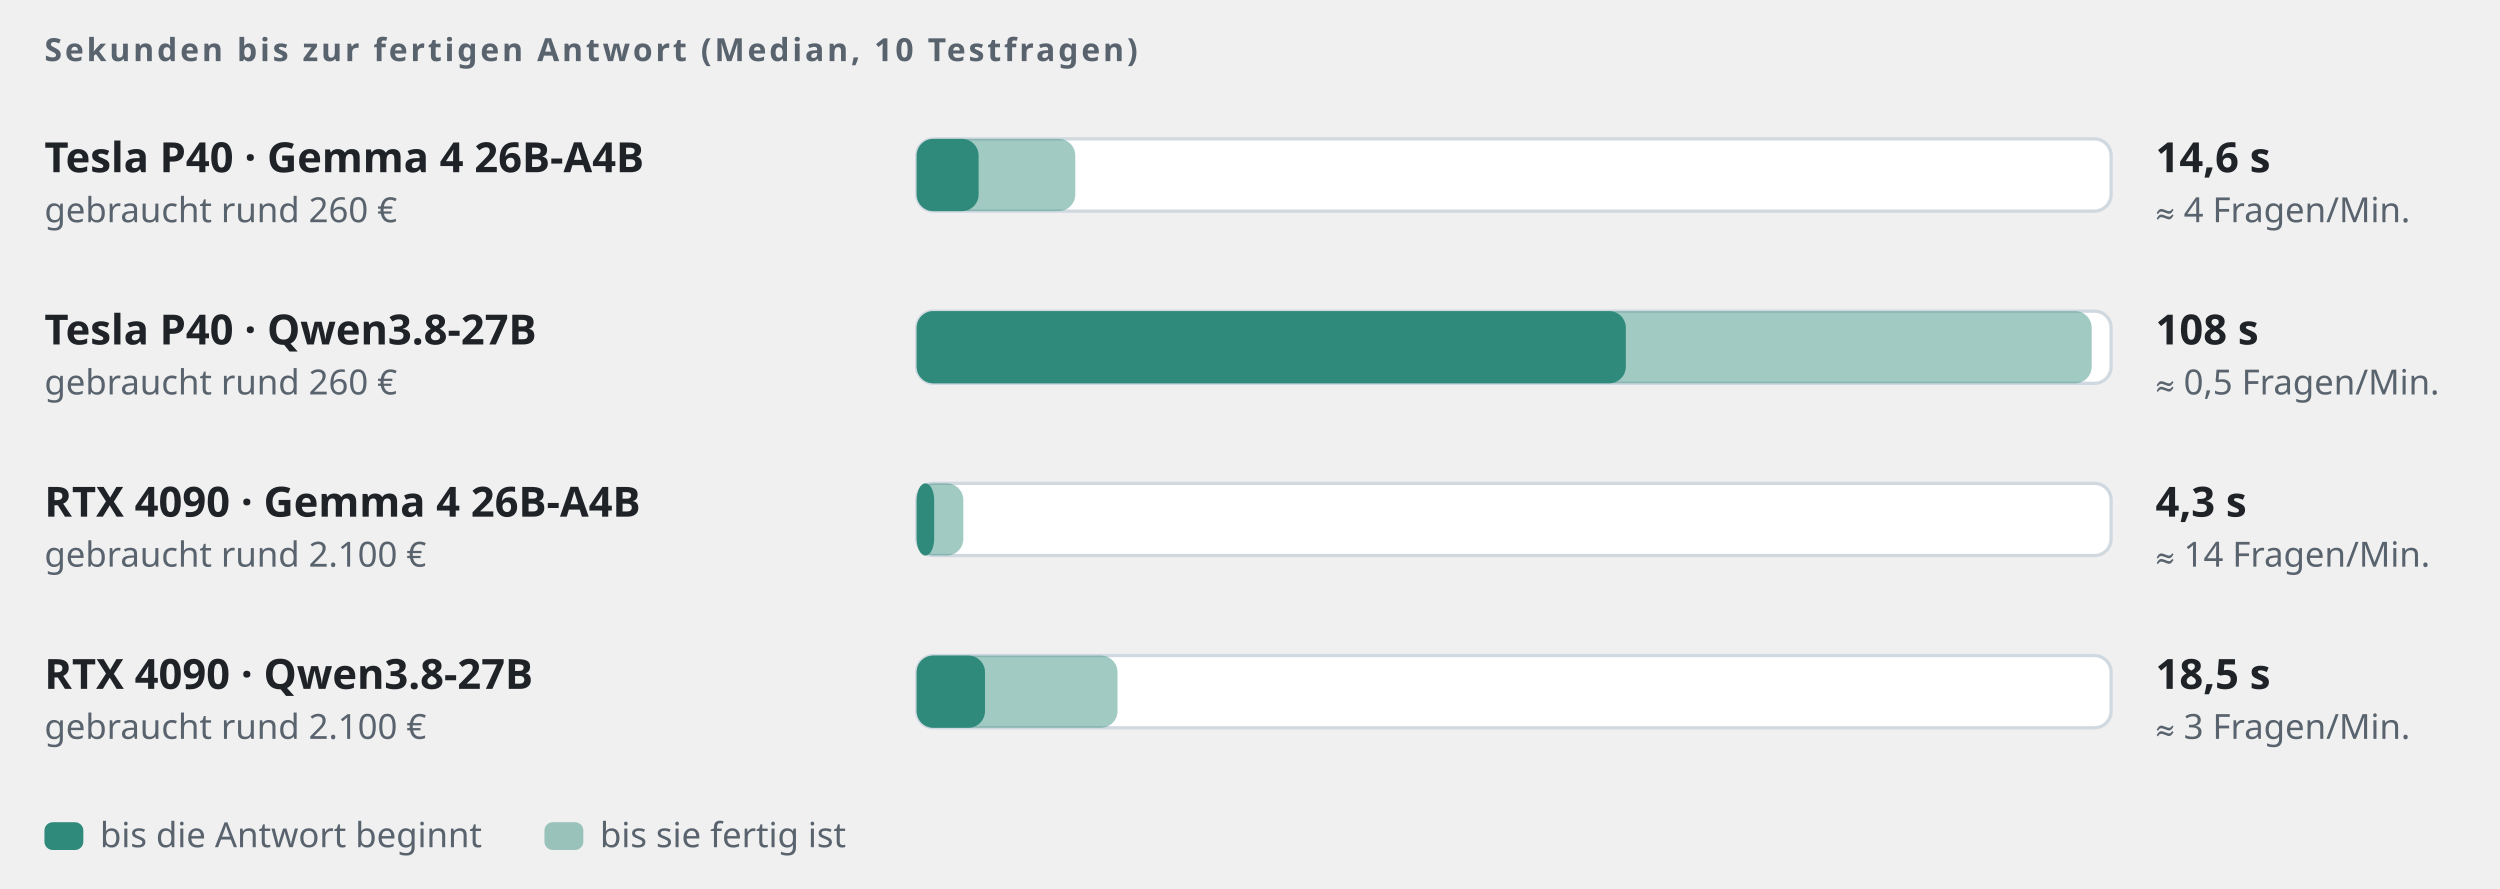
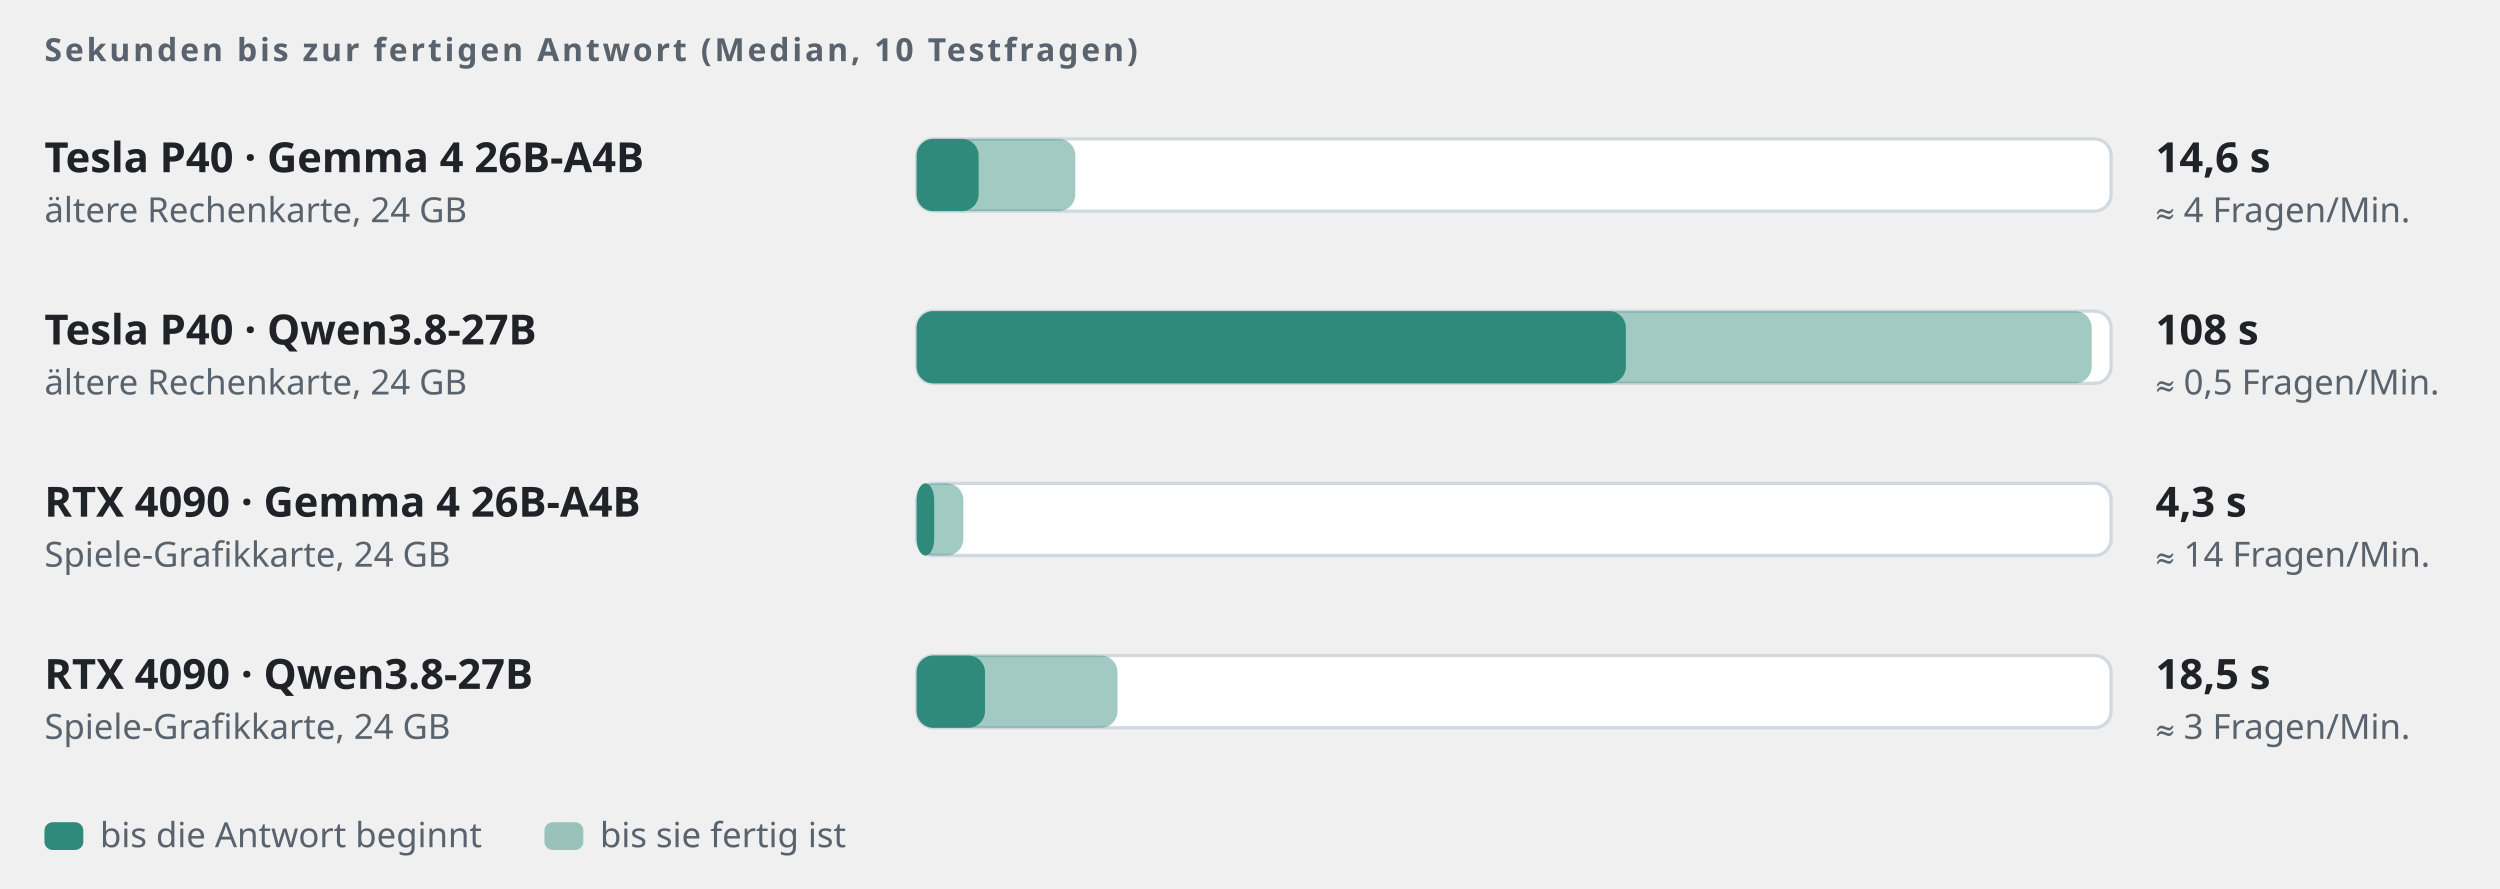
<svg xmlns="http://www.w3.org/2000/svg" viewBox="0 0 900 320" role="img" aria-labelledby="pl-titel pl-text">
  <style>
.d-bahn{fill:#f6f8fa;stroke:#d1d9e0;stroke-dasharray:4 4}
.d-bahntitel{fill:#59636e;font-size:11.5px;font-weight:600;letter-spacing:.09em;text-transform:uppercase}
.d-kasten{fill:#ffffff;stroke:#d1d9e0;stroke-width:1.2}
.d-t{fill:#1f2328;font-size:15px;font-weight:600}
.d-d{fill:#59636e;font-size:12.5px}
.d-f{fill:#b5523b;font-size:11.5px;font-family:ui-monospace,SFMono-Regular,"Cascadia Mono",Consolas,monospace}
.d-p{fill:none;stroke:#59636e;stroke-width:1.4;stroke-linejoin:round}
.d-p.b{stroke:#2f8a7b;stroke-width:1.6}
.d-s{fill:#59636e}.d-s.b{fill:#2f8a7b}
.d-l{fill:#59636e;font-size:11.5px}.d-l.b{fill:#2f8a7b}
.d-chip{fill:#ffffff;stroke:#2f8a7b;stroke-width:1.1}
.d-chiptext{fill:#2f8a7b;font-size:10.5px;font-weight:600;letter-spacing:.02em}
.d-hinweis{fill:#2f8a7b;font-size:11.5px;font-weight:600}
text{font-family:-apple-system,BlinkMacSystemFont,"Segoe UI","Noto Sans",Helvetica,Arial,sans-serif}.d-balken{fill:#2f8a7b;opacity:.45}.d-balken2{fill:#2f8a7b}</style>
  <defs>
    <marker id="pl-s" viewBox="0 0 8 8" refX="7" refY="4" markerWidth="8" markerHeight="8" orient="auto-start-reverse">
      <path class="d-s" d="M0,0.6 L7.6,4 L0,7.4 z" />
    </marker>
    <marker id="pl-sb" viewBox="0 0 8 8" refX="7" refY="4" markerWidth="8" markerHeight="8" orient="auto-start-reverse">
      <path class="d-s b" d="M0,0.6 L7.6,4 L0,7.4 z" />
    </marker>
  </defs>
  <text class="d-bahntitel" x="16" y="22">Sekunden bis zur fertigen Antwort (Median, 10 Testfragen)</text>
  <text class="d-t" x="16" y="62">Tesla P40 · Gemma 4 26B-A4B</text>
-   <text class="d-d" x="16" y="80">gebraucht rund 260 €</text>
+   <text class="d-d" x="16" y="80">ältere Rechenkarte, 24 GB</text>
  <rect class="d-kasten" x="330" y="50" width="430" height="26" rx="6" />
  <rect class="d-balken" x="330" y="50" width="57.1" height="26" rx="6" />
  <rect class="d-balken2" x="330" y="50" width="22.3" height="26" rx="6" />
  <text class="d-t" x="776" y="62">14,6 s</text>
  <text class="d-d" x="776" y="80">≈ 4 Fragen/Min.</text>
  <text class="d-t" x="16" y="124">Tesla P40 · Qwen3.8-27B</text>
-   <text class="d-d" x="16" y="142">gebraucht rund 260 €</text>
+   <text class="d-d" x="16" y="142">ältere Rechenkarte, 24 GB</text>
  <rect class="d-kasten" x="330" y="112" width="430" height="26" rx="6" />
  <rect class="d-balken" x="330" y="112" width="423.0" height="26" rx="6" />
  <rect class="d-balken2" x="330" y="112" width="255.3" height="26" rx="6" />
  <text class="d-t" x="776" y="124">108 s</text>
  <text class="d-d" x="776" y="142">≈ 0,5 Fragen/Min.</text>
  <text class="d-t" x="16" y="186">RTX 4090 · Gemma 4 26B-A4B</text>
-   <text class="d-d" x="16" y="204">gebraucht rund 2.100 €</text>
+   <text class="d-d" x="16" y="204">Spiele-Grafikkarte, 24 GB</text>
  <rect class="d-kasten" x="330" y="174" width="430" height="26" rx="6" />
  <rect class="d-balken" x="330" y="174" width="16.8" height="26" rx="6" />
  <rect class="d-balken2" x="330" y="174" width="6.3" height="26" rx="6" />
  <text class="d-t" x="776" y="186">4,3 s</text>
  <text class="d-d" x="776" y="204">≈ 14 Fragen/Min.</text>
  <text class="d-t" x="16" y="248">RTX 4090 · Qwen3.8-27B</text>
-   <text class="d-d" x="16" y="266">gebraucht rund 2.100 €</text>
+   <text class="d-d" x="16" y="266">Spiele-Grafikkarte, 24 GB</text>
  <rect class="d-kasten" x="330" y="236" width="430" height="26" rx="6" />
  <rect class="d-balken" x="330" y="236" width="72.3" height="26" rx="6" />
  <rect class="d-balken2" x="330" y="236" width="24.6" height="26" rx="6" />
  <text class="d-t" x="776" y="248">18,5 s</text>
  <text class="d-d" x="776" y="266">≈ 3 Fragen/Min.</text>
  <rect class="d-balken2" x="16" y="296" width="14" height="10" rx="3" />
  <text class="d-d" x="36" y="305">bis die Antwort beginnt</text>
  <rect class="d-balken" x="196" y="296" width="14" height="10" rx="3" />
  <text class="d-d" x="216" y="305">bis sie fertig ist</text>
</svg>
